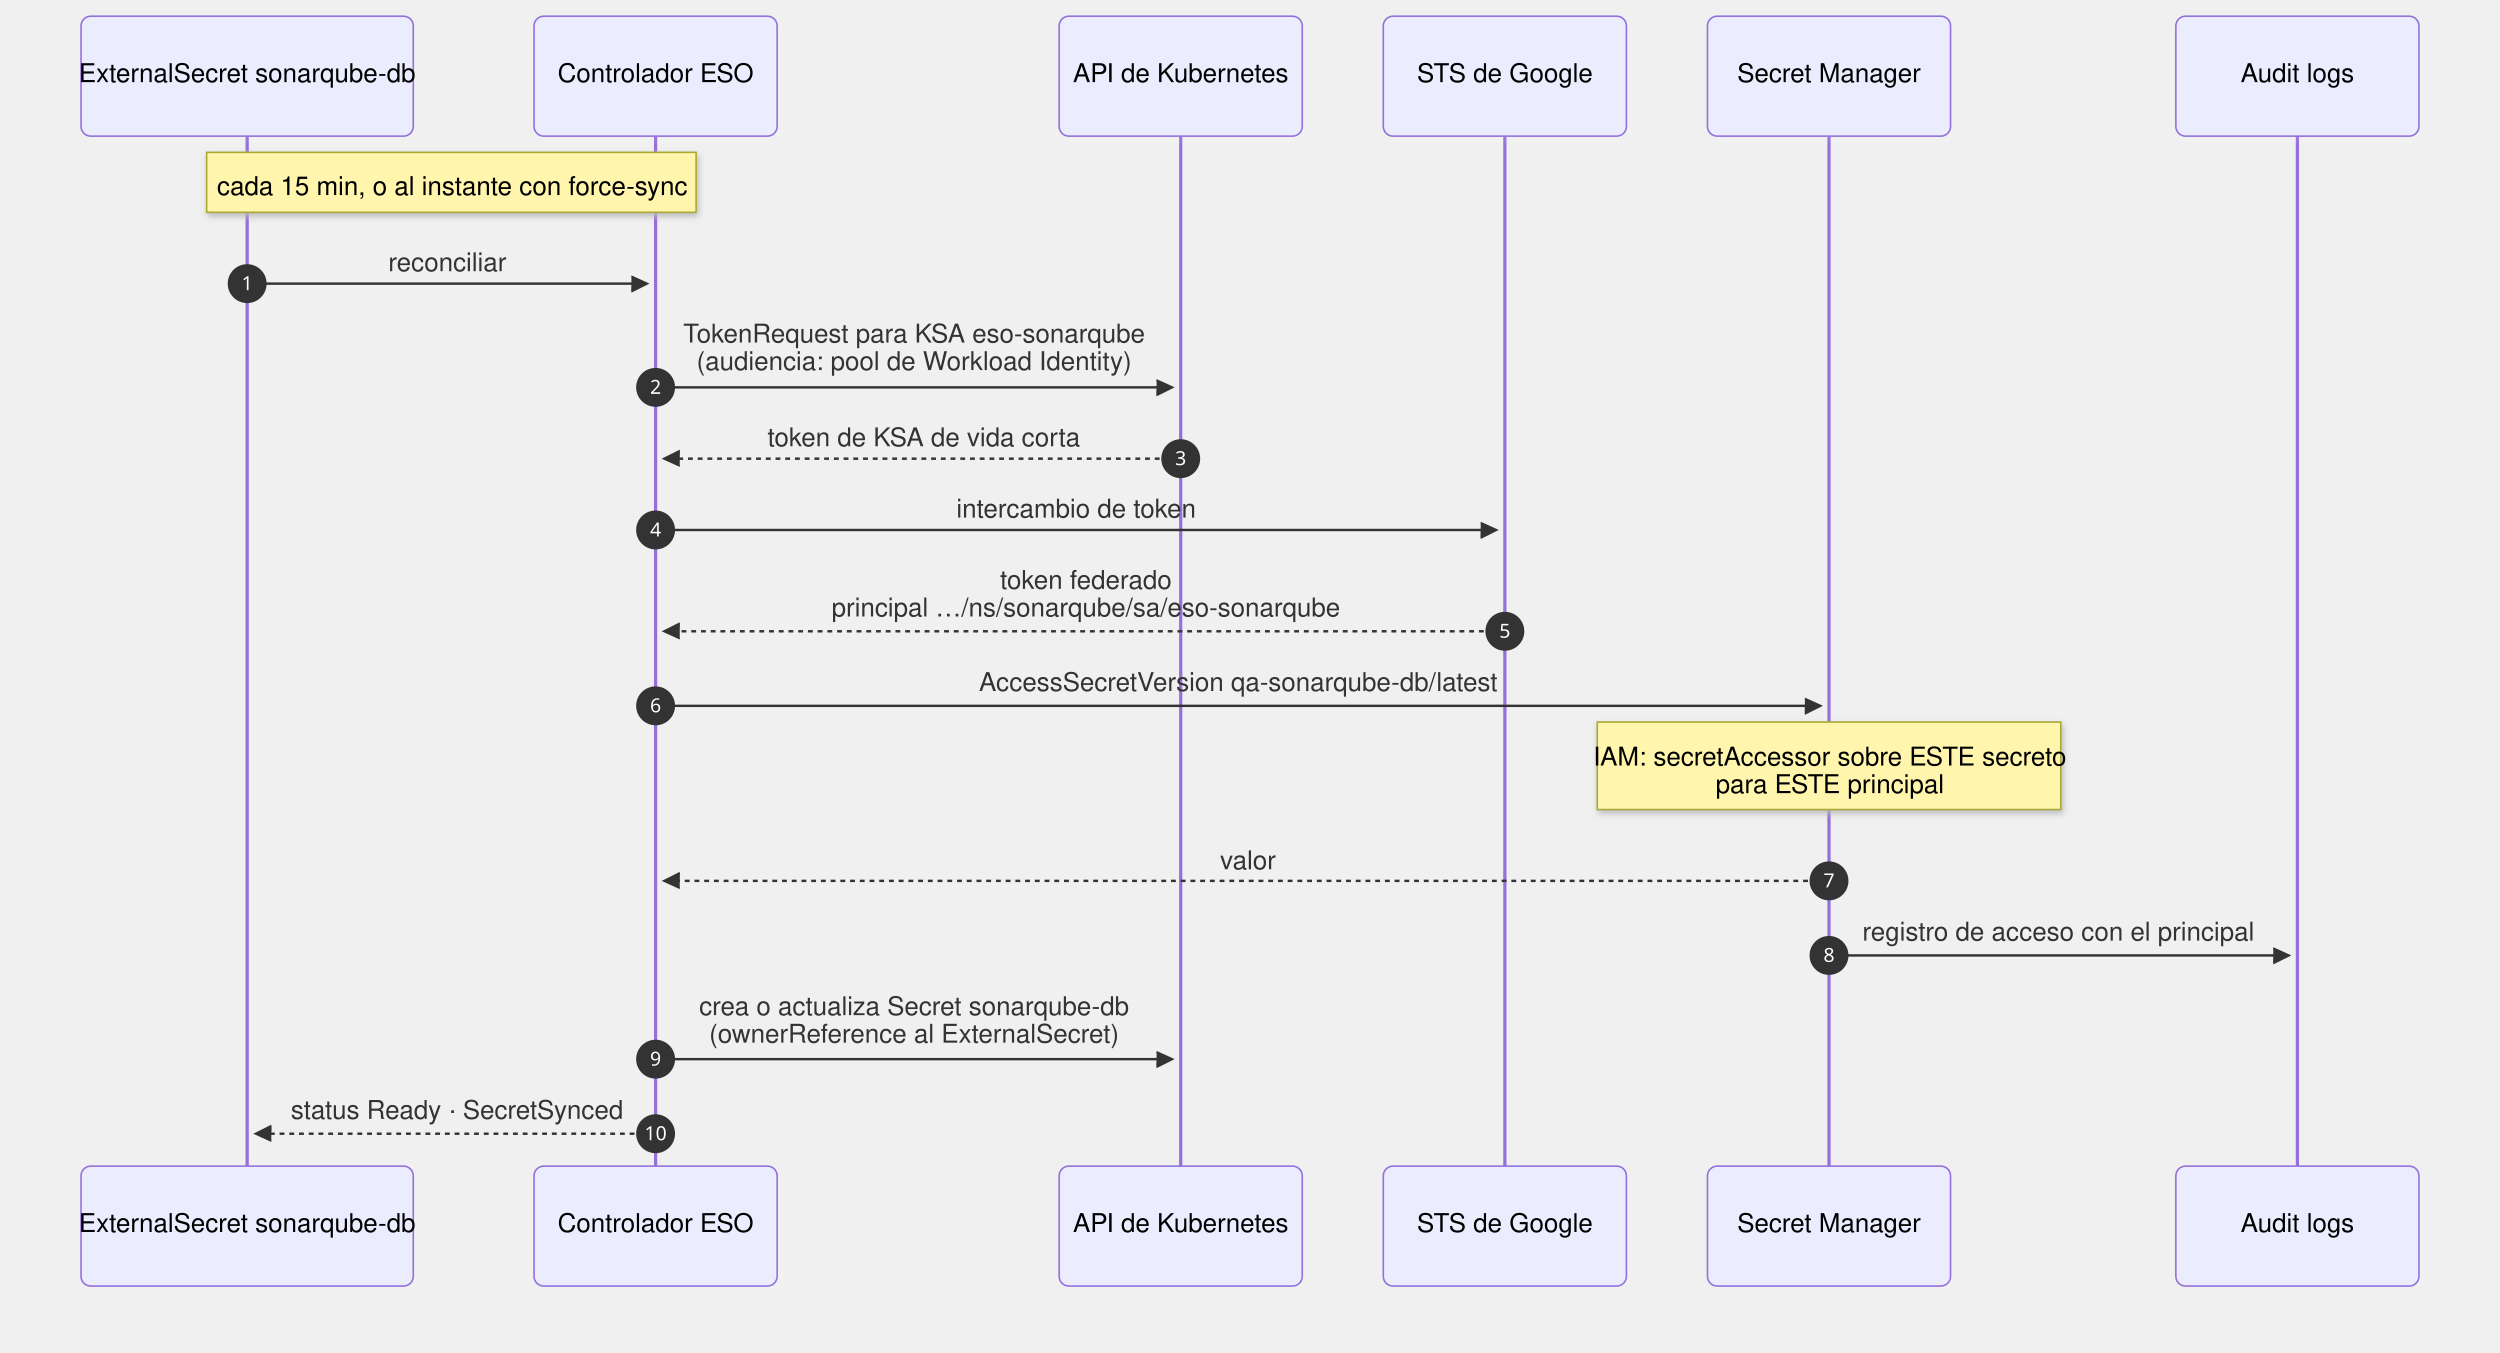
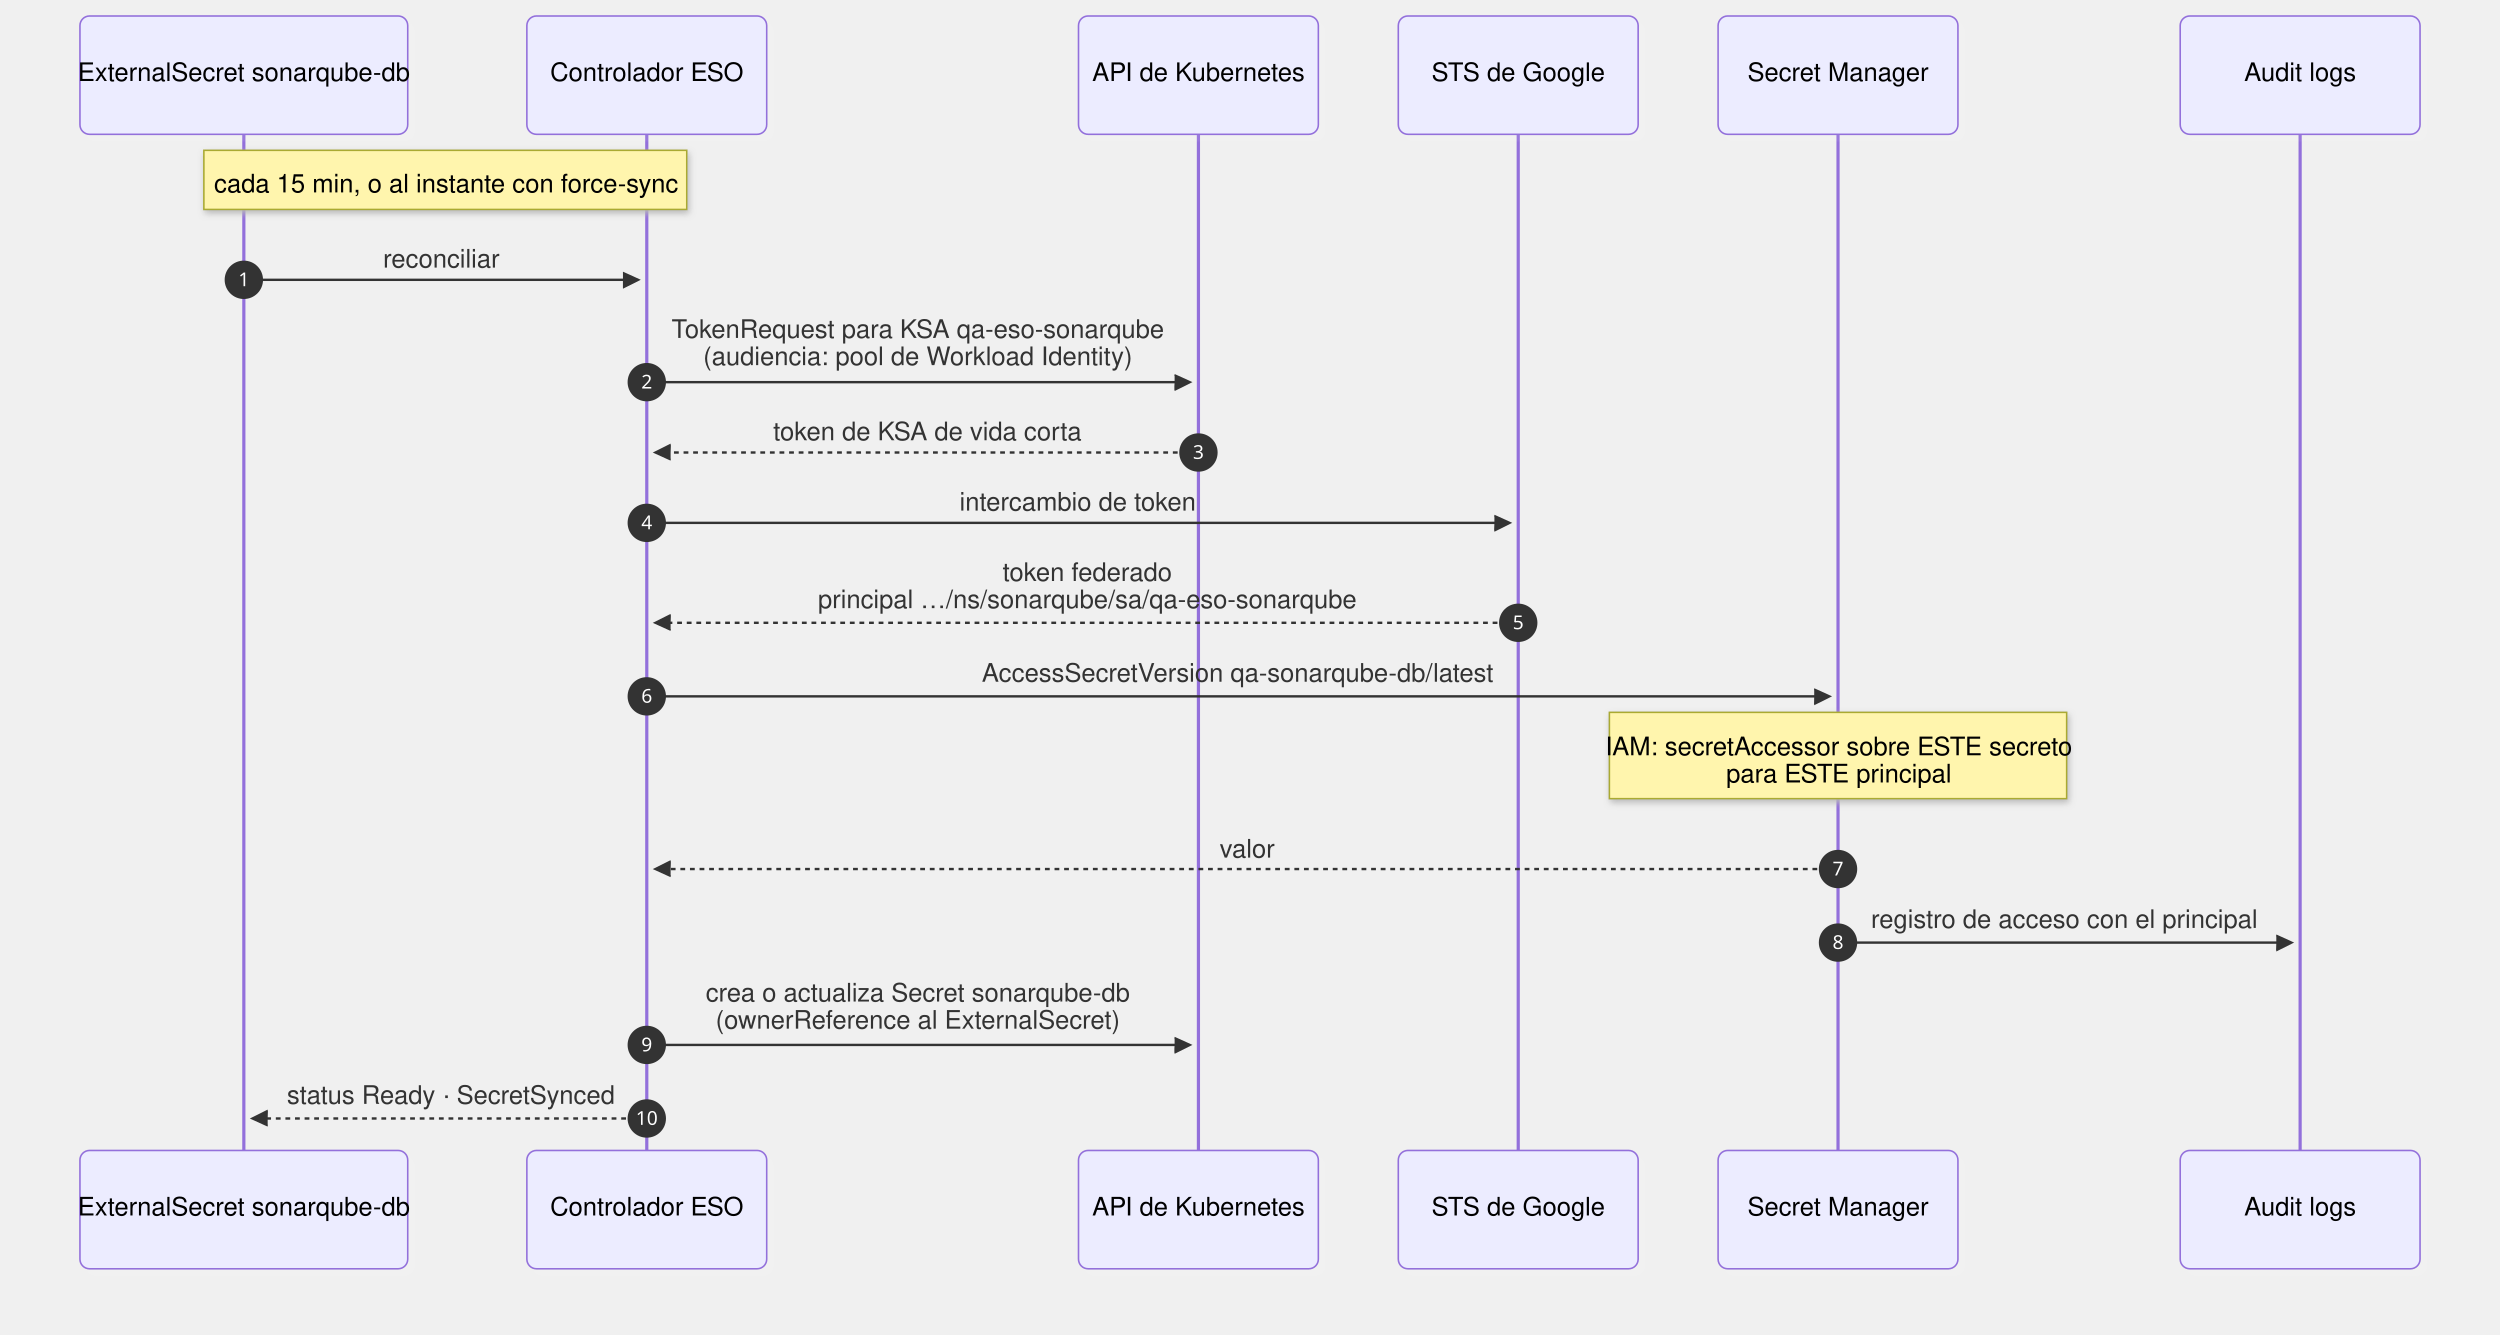
- <svg xmlns="http://www.w3.org/2000/svg" id="my-svg" width="100%" style="max-width: 1542.5px; background-color: white;" viewBox="-50 -10 1542.5 834.5" role="graphics-document document" aria-roledescription="sequence">
-   <g>
-     <rect x="1292.5" y="709.5" fill="#eaeaea" stroke="#666" width="150" height="74" name="L" rx="6" ry="6" class="actor actor-bottom" data-look="neo" filter="url(#my-svg-drop-shadow)" />
-     <text x="1367.5" y="746.5" dominant-baseline="central" alignment-baseline="central" class="actor actor-box" style="text-anchor: middle; font-size: 16px; font-weight: 400;">
-       <tspan x="1367.5" dy="0">Audit logs</tspan>
-     </text>
-   </g>
-   <g>
-     <rect x="1003.5" y="709.5" fill="#eaeaea" stroke="#666" width="150" height="74" name="SM" rx="6" ry="6" class="actor actor-bottom" data-look="neo" filter="url(#my-svg-drop-shadow)" />
-     <text x="1078.5" y="746.5" dominant-baseline="central" alignment-baseline="central" class="actor actor-box" style="text-anchor: middle; font-size: 16px; font-weight: 400;">
-       <tspan x="1078.5" dy="0">Secret Manager</tspan>
-     </text>
-   </g>
-   <g>
-     <rect x="803.5" y="709.5" fill="#eaeaea" stroke="#666" width="150" height="74" name="STS" rx="6" ry="6" class="actor actor-bottom" data-look="neo" filter="url(#my-svg-drop-shadow)" />
-     <text x="878.5" y="746.5" dominant-baseline="central" alignment-baseline="central" class="actor actor-box" style="text-anchor: middle; font-size: 16px; font-weight: 400;">
-       <tspan x="878.5" dy="0">STS de Google</tspan>
-     </text>
-   </g>
-   <g>
-     <rect x="603.5" y="709.5" fill="#eaeaea" stroke="#666" width="150" height="74" name="K" rx="6" ry="6" class="actor actor-bottom" data-look="neo" filter="url(#my-svg-drop-shadow)" />
-     <text x="678.5" y="746.5" dominant-baseline="central" alignment-baseline="central" class="actor actor-box" style="text-anchor: middle; font-size: 16px; font-weight: 400;">
-       <tspan x="678.5" dy="0">API de Kubernetes</tspan>
+ <svg xmlns="http://www.w3.org/2000/svg" id="my-svg" width="100%" style="max-width: 1563.5px; background-color: white;" viewBox="-50 -10 1563.5 834.5" role="graphics-document document" aria-roledescription="sequence">
+   <g>
+     <rect x="1313.5" y="709.5" fill="#eaeaea" stroke="#666" width="150" height="74" name="L" rx="6" ry="6" class="actor actor-bottom" data-look="neo" filter="url(#my-svg-drop-shadow)" />
+     <text x="1388.5" y="746.5" dominant-baseline="central" alignment-baseline="central" class="actor actor-box" style="text-anchor: middle; font-size: 16px; font-weight: 400;">
+       <tspan x="1388.5" dy="0">Audit logs</tspan>
+     </text>
+   </g>
+   <g>
+     <rect x="1024.5" y="709.5" fill="#eaeaea" stroke="#666" width="150" height="74" name="SM" rx="6" ry="6" class="actor actor-bottom" data-look="neo" filter="url(#my-svg-drop-shadow)" />
+     <text x="1099.5" y="746.5" dominant-baseline="central" alignment-baseline="central" class="actor actor-box" style="text-anchor: middle; font-size: 16px; font-weight: 400;">
+       <tspan x="1099.5" dy="0">Secret Manager</tspan>
+     </text>
+   </g>
+   <g>
+     <rect x="824.5" y="709.5" fill="#eaeaea" stroke="#666" width="150" height="74" name="STS" rx="6" ry="6" class="actor actor-bottom" data-look="neo" filter="url(#my-svg-drop-shadow)" />
+     <text x="899.5" y="746.5" dominant-baseline="central" alignment-baseline="central" class="actor actor-box" style="text-anchor: middle; font-size: 16px; font-weight: 400;">
+       <tspan x="899.5" dy="0">STS de Google</tspan>
+     </text>
+   </g>
+   <g>
+     <rect x="624.5" y="709.5" fill="#eaeaea" stroke="#666" width="150" height="74" name="K" rx="6" ry="6" class="actor actor-bottom" data-look="neo" filter="url(#my-svg-drop-shadow)" />
+     <text x="699.5" y="746.5" dominant-baseline="central" alignment-baseline="central" class="actor actor-box" style="text-anchor: middle; font-size: 16px; font-weight: 400;">
+       <tspan x="699.5" dy="0">API de Kubernetes</tspan>
    </text>
  </g>
  <g>
    <rect x="279.5" y="709.5" fill="#eaeaea" stroke="#666" width="150" height="74" name="C" rx="6" ry="6" class="actor actor-bottom" data-look="neo" filter="url(#my-svg-drop-shadow)" />
    <text x="354.5" y="746.5" dominant-baseline="central" alignment-baseline="central" class="actor actor-box" style="text-anchor: middle; font-size: 16px; font-weight: 400;">
      <tspan x="354.5" dy="0">Controlador ESO</tspan>
    </text>
  </g>
  <g>
    <rect x="0" y="709.5" fill="#eaeaea" stroke="#666" width="205" height="74" name="ES" rx="6" ry="6" class="actor actor-bottom" data-look="neo" filter="url(#my-svg-drop-shadow)" />
    <text x="102.5" y="746.5" dominant-baseline="central" alignment-baseline="central" class="actor actor-box" style="text-anchor: middle; font-size: 16px; font-weight: 400;">
      <tspan x="102.5" dy="0">ExternalSecret sonarqube-db</tspan>
    </text>
  </g>
  <g>
-     <line id="actor5" x1="1367.5" y1="74" x2="1367.5" y2="709.5" class="actor-line 200" stroke-width="0.5px" stroke="#999" name="L" data-et="life-line" data-id="L" />
+     <line id="actor5" x1="1388.5" y1="74" x2="1388.5" y2="709.5" class="actor-line 200" stroke-width="0.5px" stroke="#999" name="L" data-et="life-line" data-id="L" />
    <g id="root-5" data-look="neo" data-et="participant" data-type="participant" data-id="L">
-       <rect x="1292.5" y="0" fill="#eaeaea" stroke="#666" width="150" height="74" name="L" rx="6" ry="6" class="actor actor-top" data-look="neo" filter="url(#my-svg-drop-shadow)" />
-       <text x="1367.5" y="37" dominant-baseline="central" alignment-baseline="central" class="actor actor-box" style="text-anchor: middle; font-size: 16px; font-weight: 400;">
-         <tspan x="1367.5" dy="0">Audit logs</tspan>
-       </text>
-     </g>
-   </g>
-   <g>
-     <line id="actor4" x1="1078.5" y1="74" x2="1078.5" y2="709.5" class="actor-line 200" stroke-width="0.5px" stroke="#999" name="SM" data-et="life-line" data-id="SM" />
+       <rect x="1313.5" y="0" fill="#eaeaea" stroke="#666" width="150" height="74" name="L" rx="6" ry="6" class="actor actor-top" data-look="neo" filter="url(#my-svg-drop-shadow)" />
+       <text x="1388.5" y="37" dominant-baseline="central" alignment-baseline="central" class="actor actor-box" style="text-anchor: middle; font-size: 16px; font-weight: 400;">
+         <tspan x="1388.5" dy="0">Audit logs</tspan>
+       </text>
+     </g>
+   </g>
+   <g>
+     <line id="actor4" x1="1099.5" y1="74" x2="1099.5" y2="709.5" class="actor-line 200" stroke-width="0.5px" stroke="#999" name="SM" data-et="life-line" data-id="SM" />
    <g id="root-4" data-look="neo" data-et="participant" data-type="participant" data-id="SM">
-       <rect x="1003.5" y="0" fill="#eaeaea" stroke="#666" width="150" height="74" name="SM" rx="6" ry="6" class="actor actor-top" data-look="neo" filter="url(#my-svg-drop-shadow)" />
-       <text x="1078.5" y="37" dominant-baseline="central" alignment-baseline="central" class="actor actor-box" style="text-anchor: middle; font-size: 16px; font-weight: 400;">
-         <tspan x="1078.5" dy="0">Secret Manager</tspan>
-       </text>
-     </g>
-   </g>
-   <g>
-     <line id="actor3" x1="878.5" y1="74" x2="878.5" y2="709.5" class="actor-line 200" stroke-width="0.5px" stroke="#999" name="STS" data-et="life-line" data-id="STS" />
+       <rect x="1024.5" y="0" fill="#eaeaea" stroke="#666" width="150" height="74" name="SM" rx="6" ry="6" class="actor actor-top" data-look="neo" filter="url(#my-svg-drop-shadow)" />
+       <text x="1099.5" y="37" dominant-baseline="central" alignment-baseline="central" class="actor actor-box" style="text-anchor: middle; font-size: 16px; font-weight: 400;">
+         <tspan x="1099.5" dy="0">Secret Manager</tspan>
+       </text>
+     </g>
+   </g>
+   <g>
+     <line id="actor3" x1="899.5" y1="74" x2="899.5" y2="709.5" class="actor-line 200" stroke-width="0.5px" stroke="#999" name="STS" data-et="life-line" data-id="STS" />
    <g id="root-3" data-look="neo" data-et="participant" data-type="participant" data-id="STS">
-       <rect x="803.5" y="0" fill="#eaeaea" stroke="#666" width="150" height="74" name="STS" rx="6" ry="6" class="actor actor-top" data-look="neo" filter="url(#my-svg-drop-shadow)" />
-       <text x="878.5" y="37" dominant-baseline="central" alignment-baseline="central" class="actor actor-box" style="text-anchor: middle; font-size: 16px; font-weight: 400;">
-         <tspan x="878.5" dy="0">STS de Google</tspan>
-       </text>
-     </g>
-   </g>
-   <g>
-     <line id="actor2" x1="678.5" y1="74" x2="678.5" y2="709.5" class="actor-line 200" stroke-width="0.5px" stroke="#999" name="K" data-et="life-line" data-id="K" />
+       <rect x="824.5" y="0" fill="#eaeaea" stroke="#666" width="150" height="74" name="STS" rx="6" ry="6" class="actor actor-top" data-look="neo" filter="url(#my-svg-drop-shadow)" />
+       <text x="899.5" y="37" dominant-baseline="central" alignment-baseline="central" class="actor actor-box" style="text-anchor: middle; font-size: 16px; font-weight: 400;">
+         <tspan x="899.5" dy="0">STS de Google</tspan>
+       </text>
+     </g>
+   </g>
+   <g>
+     <line id="actor2" x1="699.5" y1="74" x2="699.5" y2="709.5" class="actor-line 200" stroke-width="0.5px" stroke="#999" name="K" data-et="life-line" data-id="K" />
    <g id="root-2" data-look="neo" data-et="participant" data-type="participant" data-id="K">
-       <rect x="603.5" y="0" fill="#eaeaea" stroke="#666" width="150" height="74" name="K" rx="6" ry="6" class="actor actor-top" data-look="neo" filter="url(#my-svg-drop-shadow)" />
-       <text x="678.5" y="37" dominant-baseline="central" alignment-baseline="central" class="actor actor-box" style="text-anchor: middle; font-size: 16px; font-weight: 400;">
-         <tspan x="678.5" dy="0">API de Kubernetes</tspan>
+       <rect x="624.5" y="0" fill="#eaeaea" stroke="#666" width="150" height="74" name="K" rx="6" ry="6" class="actor actor-top" data-look="neo" filter="url(#my-svg-drop-shadow)" />
+       <text x="699.5" y="37" dominant-baseline="central" alignment-baseline="central" class="actor actor-box" style="text-anchor: middle; font-size: 16px; font-weight: 400;">
+         <tspan x="699.5" dy="0">API de Kubernetes</tspan>
      </text>
    </g>
  </g>
  <g>
    <line id="actor1" x1="354.5" y1="74" x2="354.5" y2="709.5" class="actor-line 200" stroke-width="0.5px" stroke="#999" name="C" data-et="life-line" data-id="C" />
    <g id="root-1" data-look="neo" data-et="participant" data-type="participant" data-id="C">
      <rect x="279.5" y="0" fill="#eaeaea" stroke="#666" width="150" height="74" name="C" rx="6" ry="6" class="actor actor-top" data-look="neo" filter="url(#my-svg-drop-shadow)" />
      <text x="354.5" y="37" dominant-baseline="central" alignment-baseline="central" class="actor actor-box" style="text-anchor: middle; font-size: 16px; font-weight: 400;">
        <tspan x="354.5" dy="0">Controlador ESO</tspan>
      </text>
    </g>
  </g>
  <g>
    <line id="actor0" x1="102.5" y1="74" x2="102.5" y2="709.5" class="actor-line 200" stroke-width="0.5px" stroke="#999" name="ES" data-et="life-line" data-id="ES" />
    <g id="root-0" data-look="neo" data-et="participant" data-type="participant" data-id="ES">
      <rect x="0" y="0" fill="#eaeaea" stroke="#666" width="205" height="74" name="ES" rx="6" ry="6" class="actor actor-top" data-look="neo" filter="url(#my-svg-drop-shadow)" />
      <text x="102.5" y="37" dominant-baseline="central" alignment-baseline="central" class="actor actor-box" style="text-anchor: middle; font-size: 16px; font-weight: 400;">
        <tspan x="102.5" dy="0">ExternalSecret sonarqube-db</tspan>
      </text>
    </g>
  </g>
  <style>#my-svg{font-family:Helvetica,Arial,sans-serif;font-size:16px;fill:#333;}@keyframes edge-animation-frame{from{stroke-dashoffset:0;}}@keyframes dash{to{stroke-dashoffset:0;}}#my-svg .edge-animation-slow{stroke-dasharray:9,5!important;stroke-dashoffset:900;animation:dash 50s linear infinite;stroke-linecap:round;}#my-svg .edge-animation-fast{stroke-dasharray:9,5!important;stroke-dashoffset:900;animation:dash 20s linear infinite;stroke-linecap:round;}#my-svg .error-icon{fill:#552222;}#my-svg .error-text{fill:#552222;stroke:#552222;}#my-svg .edge-thickness-normal{stroke-width:1px;}#my-svg .edge-thickness-thick{stroke-width:3.5px;}#my-svg .edge-pattern-solid{stroke-dasharray:0;}#my-svg .edge-thickness-invisible{stroke-width:0;fill:none;}#my-svg .edge-pattern-dashed{stroke-dasharray:3;}#my-svg .edge-pattern-dotted{stroke-dasharray:2;}#my-svg .marker{fill:#333333;stroke:#333333;}#my-svg .marker.cross{stroke:#333333;}#my-svg svg{font-family:Helvetica,Arial,sans-serif;font-size:16px;}#my-svg p{margin:0;}#my-svg .actor{stroke:#9370DB;fill:#ECECFF;stroke-width:1;}#my-svg rect.actor.outer-path[data-look="neo"]{filter:drop-shadow(1px 2px 2px rgba(185, 185, 185, 1));}#my-svg rect.note[data-look="neo"]{stroke:#aaaa33;fill:#fff5ad;filter:drop-shadow(1px 2px 2px rgba(185, 185, 185, 1));}#my-svg text.actor&gt;tspan{fill:black;stroke:none;}#my-svg .actor-line{stroke:#9370DB;}#my-svg .innerArc{stroke-width:1.5;stroke-dasharray:none;}#my-svg .messageLine0{stroke-width:1.5;stroke-dasharray:none;stroke:#333;}#my-svg .messageLine1{stroke-width:1.5;stroke-dasharray:2,2;stroke:#333;}#my-svg [id$="-arrowhead"] path{fill:#333;stroke:#333;}#my-svg .sequenceNumber{fill:white;}#my-svg [id$="-sequencenumber"]{fill:#333;}#my-svg [id$="-crosshead"] path{fill:#333;stroke:#333;}#my-svg .messageText{fill:#333;stroke:none;}#my-svg .labelBox{stroke:#9370DB;fill:#ECECFF;filter:drop-shadow(1px 2px 2px rgba(185, 185, 185, 1));}#my-svg .labelText,#my-svg .labelText&gt;tspan{fill:black;stroke:none;}#my-svg .loopText,#my-svg .loopText&gt;tspan{fill:black;stroke:none;}#my-svg .sectionTitle,#my-svg .sectionTitle&gt;tspan{fill:black;stroke:none;}#my-svg .loopLine{stroke-width:2px;stroke-dasharray:2,2;stroke:#9370DB;fill:#9370DB;}#my-svg .note{stroke:#aaaa33;fill:#fff5ad;}#my-svg .noteText,#my-svg .noteText&gt;tspan{fill:black;stroke:none;}#my-svg .activation0{fill:#f4f4f4;stroke:#666;}#my-svg .activation1{fill:#f4f4f4;stroke:#666;}#my-svg .activation2{fill:#f4f4f4;stroke:#666;}#my-svg .actorPopupMenu{position:absolute;}#my-svg .actorPopupMenuPanel{position:absolute;fill:#ECECFF;box-shadow:0px 8px 16px 0px rgba(0,0,0,0.2);filter:drop-shadow(3px 5px 2px rgb(0 0 0 / 0.4));}#my-svg .actor-man circle,#my-svg line{fill:#ECECFF;stroke-width:2px;}#my-svg g rect.rect{filter:drop-shadow(1px 2px 2px rgba(185, 185, 185, 1));stroke:#9370DB;}#my-svg .node .neo-node{stroke:#9370DB;}#my-svg [data-look="neo"].node rect,#my-svg [data-look="neo"].cluster rect,#my-svg [data-look="neo"].node polygon{stroke:#9370DB;filter:drop-shadow(1px 2px 2px rgba(185, 185, 185, 1));}#my-svg [data-look="neo"].swimlane.cluster rect{filter:none;}#my-svg [data-look="neo"].node path{stroke:#9370DB;stroke-width:1px;}#my-svg [data-look="neo"].node .outer-path{filter:drop-shadow(1px 2px 2px rgba(185, 185, 185, 1));}#my-svg [data-look="neo"].node .neo-line path{stroke:#9370DB;filter:none;}#my-svg [data-look="neo"].node circle{stroke:#9370DB;filter:drop-shadow(1px 2px 2px rgba(185, 185, 185, 1));}#my-svg [data-look="neo"].node circle .state-start{fill:#000000;}#my-svg [data-look="neo"].icon-shape .icon{fill:#9370DB;filter:drop-shadow(1px 2px 2px rgba(185, 185, 185, 1));}#my-svg [data-look="neo"].icon-shape .icon-neo path{stroke:#9370DB;filter:drop-shadow(1px 2px 2px rgba(185, 185, 185, 1));}#my-svg :root{--mermaid-font-family:"trebuchet ms",verdana,arial,sans-serif;}</style>
  <g />
  <defs>
    <symbol id="my-svg-computer" width="24" height="24">
      <path transform="scale(.5)" d="M2 2v13h20v-13h-20zm18 11h-16v-9h16v9zm-10.228 6l.466-1h3.524l.467 1h-4.457zm14.228 3h-24l2-6h2.104l-1.33 4h18.45l-1.297-4h2.073l2 6zm-5-10h-14v-7h14v7z" />
    </symbol>
  </defs>
  <defs>
    <symbol id="my-svg-database" fill-rule="evenodd" clip-rule="evenodd">
      <path transform="scale(.5)" d="M12.258.001l.256.004.255.005.253.008.251.01.249.012.247.015.246.016.242.019.241.02.239.023.236.024.233.027.231.028.229.031.225.032.223.034.22.036.217.038.214.04.211.041.208.043.205.045.201.046.198.048.194.05.191.051.187.053.183.054.18.056.175.057.172.059.168.06.163.061.16.063.155.064.15.066.074.033.073.033.071.034.07.034.069.035.068.035.067.035.066.035.064.036.064.036.062.036.06.036.06.037.058.037.058.037.055.038.055.038.053.038.052.038.051.039.05.039.048.039.047.039.045.04.044.04.043.04.041.04.04.041.039.041.037.041.036.041.034.041.033.042.032.042.03.042.029.042.027.042.026.043.024.043.023.043.021.043.02.043.018.044.017.043.015.044.013.044.012.044.011.045.009.044.007.045.006.045.004.045.002.045.001.045v17l-.001.045-.002.045-.004.045-.006.045-.007.045-.009.044-.011.045-.012.044-.013.044-.015.044-.017.043-.018.044-.02.043-.021.043-.023.043-.024.043-.026.043-.027.042-.029.042-.03.042-.032.042-.033.042-.034.041-.036.041-.037.041-.039.041-.04.041-.041.04-.043.04-.044.04-.045.04-.047.039-.048.039-.05.039-.051.039-.052.038-.053.038-.055.038-.055.038-.058.037-.058.037-.06.037-.06.036-.062.036-.064.036-.064.036-.066.035-.067.035-.068.035-.069.035-.07.034-.071.034-.073.033-.074.033-.15.066-.155.064-.16.063-.163.061-.168.06-.172.059-.175.057-.18.056-.183.054-.187.053-.191.051-.194.05-.198.048-.201.046-.205.045-.208.043-.211.041-.214.04-.217.038-.22.036-.223.034-.225.032-.229.031-.231.028-.233.027-.236.024-.239.023-.241.02-.242.019-.246.016-.247.015-.249.012-.251.01-.253.008-.255.005-.256.004-.258.001-.258-.001-.256-.004-.255-.005-.253-.008-.251-.01-.249-.012-.247-.015-.245-.016-.243-.019-.241-.02-.238-.023-.236-.024-.234-.027-.231-.028-.228-.031-.226-.032-.223-.034-.22-.036-.217-.038-.214-.04-.211-.041-.208-.043-.204-.045-.201-.046-.198-.048-.195-.05-.19-.051-.187-.053-.184-.054-.179-.056-.176-.057-.172-.059-.167-.06-.164-.061-.159-.063-.155-.064-.151-.066-.074-.033-.072-.033-.072-.034-.07-.034-.069-.035-.068-.035-.067-.035-.066-.035-.064-.036-.063-.036-.062-.036-.061-.036-.06-.037-.058-.037-.057-.037-.056-.038-.055-.038-.053-.038-.052-.038-.051-.039-.049-.039-.049-.039-.046-.039-.046-.04-.044-.04-.043-.04-.041-.04-.04-.041-.039-.041-.037-.041-.036-.041-.034-.041-.033-.042-.032-.042-.03-.042-.029-.042-.027-.042-.026-.043-.024-.043-.023-.043-.021-.043-.02-.043-.018-.044-.017-.043-.015-.044-.013-.044-.012-.044-.011-.045-.009-.044-.007-.045-.006-.045-.004-.045-.002-.045-.001-.045v-17l.001-.045.002-.045.004-.045.006-.045.007-.045.009-.044.011-.045.012-.044.013-.044.015-.044.017-.043.018-.044.02-.043.021-.043.023-.043.024-.043.026-.043.027-.042.029-.042.03-.042.032-.042.033-.042.034-.041.036-.041.037-.041.039-.041.04-.041.041-.04.043-.04.044-.04.046-.04.046-.039.049-.039.049-.039.051-.039.052-.038.053-.038.055-.038.056-.038.057-.037.058-.037.06-.037.061-.036.062-.036.063-.036.064-.036.066-.035.067-.035.068-.035.069-.035.07-.034.072-.034.072-.033.074-.033.151-.066.155-.064.159-.063.164-.061.167-.06.172-.059.176-.057.179-.056.184-.054.187-.053.19-.051.195-.05.198-.048.201-.046.204-.045.208-.043.211-.041.214-.04.217-.038.22-.036.223-.034.226-.032.228-.031.231-.028.234-.027.236-.024.238-.023.241-.02.243-.019.245-.016.247-.015.249-.012.251-.01.253-.008.255-.005.256-.004.258-.001.258.001zm-9.258 20.499v.01l.001.021.003.021.004.022.005.021.006.022.007.022.009.023.01.022.011.023.012.023.013.023.015.023.016.024.017.023.018.024.019.024.021.024.022.025.023.024.024.025.052.049.056.05.061.051.066.051.07.051.075.051.079.052.084.052.088.052.092.052.097.052.102.051.105.052.11.052.114.051.119.051.123.051.127.05.131.05.135.05.139.048.144.049.147.047.152.047.155.047.16.045.163.045.167.043.171.043.176.041.178.041.183.039.187.039.19.037.194.035.197.035.202.033.204.031.209.03.212.029.216.027.219.025.222.024.226.021.23.02.233.018.236.016.24.015.243.012.246.01.249.008.253.005.256.004.259.001.26-.001.257-.004.254-.005.25-.008.247-.011.244-.012.241-.014.237-.016.233-.018.231-.021.226-.021.224-.024.22-.026.216-.027.212-.028.21-.031.205-.031.202-.034.198-.034.194-.036.191-.037.187-.039.183-.04.179-.04.175-.042.172-.043.168-.044.163-.045.16-.046.155-.046.152-.047.148-.048.143-.049.139-.049.136-.05.131-.05.126-.05.123-.051.118-.052.114-.051.11-.052.106-.052.101-.052.096-.052.092-.052.088-.053.083-.051.079-.052.074-.052.07-.051.065-.051.06-.051.056-.05.051-.05.023-.024.023-.025.021-.024.02-.024.019-.024.018-.024.017-.024.015-.023.014-.024.013-.023.012-.023.01-.023.01-.022.008-.022.006-.022.006-.022.004-.022.004-.021.001-.021.001-.021v-4.127l-.077.055-.08.053-.083.054-.085.053-.087.052-.09.052-.093.051-.095.05-.097.05-.1.049-.102.049-.105.048-.106.047-.109.047-.111.046-.114.045-.115.045-.118.044-.12.043-.122.042-.124.042-.126.041-.128.04-.13.04-.132.038-.134.038-.135.037-.138.037-.139.035-.142.035-.143.034-.144.033-.147.032-.148.031-.15.03-.151.03-.153.029-.154.027-.156.027-.158.026-.159.025-.161.024-.162.023-.163.022-.165.021-.166.02-.167.019-.169.018-.169.017-.171.016-.173.015-.173.014-.175.013-.175.012-.177.011-.178.01-.179.008-.179.008-.181.006-.182.005-.182.004-.184.003-.184.002h-.37l-.184-.002-.184-.003-.182-.004-.182-.005-.181-.006-.179-.008-.179-.008-.178-.01-.176-.011-.176-.012-.175-.013-.173-.014-.172-.015-.171-.016-.17-.017-.169-.018-.167-.019-.166-.02-.165-.021-.163-.022-.162-.023-.161-.024-.159-.025-.157-.026-.156-.027-.155-.027-.153-.029-.151-.03-.15-.03-.148-.031-.146-.032-.145-.033-.143-.034-.141-.035-.14-.035-.137-.037-.136-.037-.134-.038-.132-.038-.13-.04-.128-.04-.126-.041-.124-.042-.122-.042-.12-.044-.117-.043-.116-.045-.113-.045-.112-.046-.109-.047-.106-.047-.105-.048-.102-.049-.1-.049-.097-.05-.095-.05-.093-.052-.09-.051-.087-.052-.085-.053-.083-.054-.08-.054-.077-.054v4.127zm0-5.654v.011l.001.021.003.021.004.021.005.022.006.022.007.022.009.022.01.022.011.023.012.023.013.023.015.024.016.023.017.024.018.024.019.024.021.024.022.024.023.025.024.024.052.05.056.05.061.05.066.051.07.051.075.052.079.051.084.052.088.052.092.052.097.052.102.052.105.052.11.051.114.051.119.052.123.05.127.051.131.05.135.049.139.049.144.048.147.048.152.047.155.046.16.045.163.045.167.044.171.042.176.042.178.04.183.04.187.038.19.037.194.036.197.034.202.033.204.032.209.03.212.028.216.027.219.025.222.024.226.022.23.02.233.018.236.016.24.014.243.012.246.01.249.008.253.006.256.003.259.001.26-.001.257-.003.254-.006.25-.008.247-.01.244-.012.241-.015.237-.016.233-.018.231-.02.226-.022.224-.024.22-.025.216-.027.212-.029.21-.03.205-.032.202-.033.198-.035.194-.036.191-.037.187-.039.183-.039.179-.041.175-.042.172-.043.168-.044.163-.045.16-.045.155-.047.152-.047.148-.048.143-.048.139-.05.136-.049.131-.05.126-.051.123-.051.118-.051.114-.052.11-.052.106-.052.101-.052.096-.052.092-.052.088-.052.083-.052.079-.052.074-.051.07-.052.065-.051.06-.05.056-.051.051-.049.023-.025.023-.024.021-.025.02-.024.019-.024.018-.024.017-.024.015-.023.014-.023.013-.024.012-.022.01-.023.01-.023.008-.022.006-.022.006-.022.004-.021.004-.022.001-.021.001-.021v-4.139l-.077.054-.08.054-.083.054-.085.052-.087.053-.09.051-.093.051-.095.051-.097.05-.1.049-.102.049-.105.048-.106.047-.109.047-.111.046-.114.045-.115.044-.118.044-.12.044-.122.042-.124.042-.126.041-.128.04-.13.039-.132.039-.134.038-.135.037-.138.036-.139.036-.142.035-.143.033-.144.033-.147.033-.148.031-.15.03-.151.03-.153.028-.154.028-.156.027-.158.026-.159.025-.161.024-.162.023-.163.022-.165.021-.166.02-.167.019-.169.018-.169.017-.171.016-.173.015-.173.014-.175.013-.175.012-.177.011-.178.009-.179.009-.179.007-.181.007-.182.005-.182.004-.184.003-.184.002h-.37l-.184-.002-.184-.003-.182-.004-.182-.005-.181-.007-.179-.007-.179-.009-.178-.009-.176-.011-.176-.012-.175-.013-.173-.014-.172-.015-.171-.016-.17-.017-.169-.018-.167-.019-.166-.02-.165-.021-.163-.022-.162-.023-.161-.024-.159-.025-.157-.026-.156-.027-.155-.028-.153-.028-.151-.03-.15-.03-.148-.031-.146-.033-.145-.033-.143-.033-.141-.035-.14-.036-.137-.036-.136-.037-.134-.038-.132-.039-.13-.039-.128-.04-.126-.041-.124-.042-.122-.043-.12-.043-.117-.044-.116-.044-.113-.046-.112-.046-.109-.046-.106-.047-.105-.048-.102-.049-.1-.049-.097-.05-.095-.051-.093-.051-.09-.051-.087-.053-.085-.052-.083-.054-.08-.054-.077-.054v4.139zm0-5.666v.011l.001.02.003.022.004.021.005.022.006.021.007.022.009.023.01.022.011.023.012.023.013.023.015.023.016.024.017.024.018.023.019.024.021.025.022.024.023.024.024.025.052.05.056.05.061.05.066.051.07.051.075.052.079.051.084.052.088.052.092.052.097.052.102.052.105.051.11.052.114.051.119.051.123.051.127.05.131.05.135.05.139.049.144.048.147.048.152.047.155.046.16.045.163.045.167.043.171.043.176.042.178.04.183.04.187.038.19.037.194.036.197.034.202.033.204.032.209.03.212.028.216.027.219.025.222.024.226.021.23.02.233.018.236.017.24.014.243.012.246.01.249.008.253.006.256.003.259.001.26-.001.257-.003.254-.006.25-.008.247-.01.244-.013.241-.014.237-.016.233-.018.231-.02.226-.022.224-.024.22-.025.216-.027.212-.029.21-.03.205-.032.202-.033.198-.035.194-.036.191-.037.187-.039.183-.039.179-.041.175-.042.172-.043.168-.044.163-.045.16-.045.155-.047.152-.047.148-.048.143-.049.139-.049.136-.049.131-.051.126-.05.123-.051.118-.052.114-.051.11-.052.106-.052.101-.052.096-.052.092-.052.088-.052.083-.052.079-.052.074-.052.07-.051.065-.051.06-.051.056-.05.051-.049.023-.025.023-.025.021-.024.02-.024.019-.024.018-.024.017-.024.015-.023.014-.024.013-.023.012-.023.01-.022.01-.023.008-.022.006-.022.006-.022.004-.022.004-.021.001-.021.001-.021v-4.153l-.077.054-.08.054-.083.053-.085.053-.087.053-.09.051-.093.051-.095.051-.097.05-.1.049-.102.048-.105.048-.106.048-.109.046-.111.046-.114.046-.115.044-.118.044-.12.043-.122.043-.124.042-.126.041-.128.04-.13.039-.132.039-.134.038-.135.037-.138.036-.139.036-.142.034-.143.034-.144.033-.147.032-.148.032-.15.03-.151.03-.153.028-.154.028-.156.027-.158.026-.159.024-.161.024-.162.023-.163.023-.165.021-.166.02-.167.019-.169.018-.169.017-.171.016-.173.015-.173.014-.175.013-.175.012-.177.01-.178.01-.179.009-.179.007-.181.006-.182.006-.182.004-.184.003-.184.001-.185.001-.185-.001-.184-.001-.184-.003-.182-.004-.182-.006-.181-.006-.179-.007-.179-.009-.178-.01-.176-.01-.176-.012-.175-.013-.173-.014-.172-.015-.171-.016-.17-.017-.169-.018-.167-.019-.166-.02-.165-.021-.163-.023-.162-.023-.161-.024-.159-.024-.157-.026-.156-.027-.155-.028-.153-.028-.151-.03-.15-.03-.148-.032-.146-.032-.145-.033-.143-.034-.141-.034-.14-.036-.137-.036-.136-.037-.134-.038-.132-.039-.13-.039-.128-.041-.126-.041-.124-.041-.122-.043-.12-.043-.117-.044-.116-.044-.113-.046-.112-.046-.109-.046-.106-.048-.105-.048-.102-.048-.1-.05-.097-.049-.095-.051-.093-.051-.09-.052-.087-.052-.085-.053-.083-.053-.08-.054-.077-.054v4.153zm8.74-8.179l-.257.004-.254.005-.25.008-.247.011-.244.012-.241.014-.237.016-.233.018-.231.021-.226.022-.224.023-.22.026-.216.027-.212.028-.21.031-.205.032-.202.033-.198.034-.194.036-.191.038-.187.038-.183.04-.179.041-.175.042-.172.043-.168.043-.163.045-.16.046-.155.046-.152.048-.148.048-.143.048-.139.049-.136.05-.131.05-.126.051-.123.051-.118.051-.114.052-.11.052-.106.052-.101.052-.096.052-.092.052-.088.052-.083.052-.079.052-.074.051-.07.052-.065.051-.06.05-.056.05-.051.05-.023.025-.023.024-.021.024-.02.025-.019.024-.018.024-.017.023-.015.024-.014.023-.013.023-.012.023-.01.023-.01.022-.008.022-.006.023-.006.021-.004.022-.004.021-.001.021-.001.021.001.021.001.021.004.021.004.022.006.021.006.023.008.022.01.022.01.023.012.023.013.023.014.023.015.024.017.023.018.024.019.024.02.025.021.024.023.024.023.025.051.05.056.05.06.05.065.051.07.052.074.051.079.052.083.052.088.052.092.052.096.052.101.052.106.052.11.052.114.052.118.051.123.051.126.051.131.05.136.05.139.049.143.048.148.048.152.048.155.046.16.046.163.045.168.043.172.043.175.042.179.041.183.04.187.038.191.038.194.036.198.034.202.033.205.032.21.031.212.028.216.027.22.026.224.023.226.022.231.021.233.018.237.016.241.014.244.012.247.011.25.008.254.005.257.004.26.001.26-.001.257-.004.254-.005.25-.008.247-.011.244-.012.241-.014.237-.016.233-.018.231-.021.226-.022.224-.023.22-.026.216-.027.212-.028.21-.031.205-.032.202-.033.198-.034.194-.036.191-.038.187-.038.183-.04.179-.041.175-.042.172-.043.168-.043.163-.045.16-.046.155-.046.152-.048.148-.048.143-.048.139-.049.136-.05.131-.05.126-.051.123-.051.118-.051.114-.052.11-.052.106-.052.101-.052.096-.052.092-.052.088-.052.083-.052.079-.052.074-.051.07-.052.065-.051.06-.05.056-.05.051-.05.023-.025.023-.024.021-.024.02-.025.019-.024.018-.024.017-.023.015-.024.014-.023.013-.023.012-.023.01-.023.01-.022.008-.022.006-.023.006-.021.004-.022.004-.021.001-.021.001-.021-.001-.021-.001-.021-.004-.021-.004-.022-.006-.021-.006-.023-.008-.022-.01-.022-.01-.023-.012-.023-.013-.023-.014-.023-.015-.024-.017-.023-.018-.024-.019-.024-.02-.025-.021-.024-.023-.024-.023-.025-.051-.05-.056-.05-.06-.05-.065-.051-.07-.052-.074-.051-.079-.052-.083-.052-.088-.052-.092-.052-.096-.052-.101-.052-.106-.052-.11-.052-.114-.052-.118-.051-.123-.051-.126-.051-.131-.05-.136-.05-.139-.049-.143-.048-.148-.048-.152-.048-.155-.046-.16-.046-.163-.045-.168-.043-.172-.043-.175-.042-.179-.041-.183-.04-.187-.038-.191-.038-.194-.036-.198-.034-.202-.033-.205-.032-.21-.031-.212-.028-.216-.027-.22-.026-.224-.023-.226-.022-.231-.021-.233-.018-.237-.016-.241-.014-.244-.012-.247-.011-.25-.008-.254-.005-.257-.004-.26-.001-.26.001z" />
    </symbol>
  </defs>
  <defs>
    <symbol id="my-svg-clock" width="24" height="24">
      <path transform="scale(.5)" d="M12 2c5.514 0 10 4.486 10 10s-4.486 10-10 10-10-4.486-10-10 4.486-10 10-10zm0-2c-6.627 0-12 5.373-12 12s5.373 12 12 12 12-5.373 12-12-5.373-12-12-12zm5.848 12.459c.202.038.202.333.001.372-1.907.361-6.045 1.111-6.547 1.111-.719 0-1.301-.582-1.301-1.301 0-.512.77-5.447 1.125-7.445.034-.192.312-.181.343.014l.985 6.238 5.394 1.011z" />
    </symbol>
  </defs>
  <defs>
    <marker id="my-svg-arrowhead" refX="7.9" refY="5" markerUnits="userSpaceOnUse" markerWidth="12" markerHeight="12" orient="auto-start-reverse">
      <path d="M -1 0 L 10 5 L 0 10 z" />
    </marker>
  </defs>
  <defs>
    <marker id="my-svg-crosshead" markerWidth="15" markerHeight="8" orient="auto" refX="4" refY="4.5">
      <path fill="none" stroke="#000000" stroke-width="1pt" d="M 1,2 L 6,7 M 6,2 L 1,7" style="stroke-dasharray: 0, 0;" />
    </marker>
  </defs>
  <defs>
    <marker id="my-svg-filled-head" refX="15.5" refY="7" markerWidth="20" markerHeight="28" orient="auto">
      <path d="M 18,7 L9,13 L14,7 L9,1 Z" />
    </marker>
  </defs>
  <defs>
    <marker id="my-svg-sequencenumber" refX="15" refY="15" markerWidth="60" markerHeight="40" orient="auto">
      <circle cx="15" cy="15" r="6" />
    </marker>
  </defs>
  <defs>
    <marker id="my-svg-solidTopArrowHead" refX="7.9" refY="7.25" markerUnits="userSpaceOnUse" markerWidth="12" markerHeight="12" orient="auto-start-reverse">
      <path d="M 0 0 L 10 8 L 0 8 z" />
    </marker>
  </defs>
  <defs>
    <marker id="my-svg-solidBottomArrowHead" refX="7.9" refY="0.75" markerUnits="userSpaceOnUse" markerWidth="12" markerHeight="12" orient="auto-start-reverse">
      <path d="M 0 0 L 10 0 L 0 8 z" />
    </marker>
  </defs>
  <defs>
    <marker id="my-svg-stickTopArrowHead" refX="7.5" refY="7" markerUnits="userSpaceOnUse" markerWidth="12" markerHeight="12" orient="auto-start-reverse">
      <path d="M 0 0 L 7 7" stroke="black" stroke-width="1.5" fill="none" />
    </marker>
  </defs>
  <defs>
    <marker id="my-svg-stickBottomArrowHead" refX="7.5" refY="0" markerUnits="userSpaceOnUse" markerWidth="12" markerHeight="12" orient="auto-start-reverse">
      <path d="M 0 7 L 7 0" stroke="black" stroke-width="1.5" fill="none" />
    </marker>
  </defs>
  <defs>
    <filter id="my-svg-drop-shadow" height="130%" width="130%">
      <feDropShadow dx="4" dy="4" stdDeviation="0" flood-opacity="0.06" flood-color="#FFFFFF" />
    </filter>
  </defs>
  <g data-et="note" data-id="i1">
    <rect x="77.5" y="84" fill="#EDF2AE" stroke="#666" width="302" height="37" class="note" data-look="neo" />
    <text x="229" y="89" text-anchor="middle" dominant-baseline="middle" alignment-baseline="middle" class="noteText" dy="1em" style="font-size: 16px; font-weight: 400;">
      <tspan x="229">cada 15 min, o al instante con force-sync</tspan>
    </text>
  </g>
  <g data-et="note" data-id="i8">
-     <rect x="935.5" y="435.5" fill="#EDF2AE" stroke="#666" width="286" height="54" class="note" data-look="neo" />
-     <text x="1079" y="441" text-anchor="middle" dominant-baseline="middle" alignment-baseline="middle" class="noteText" dy="1em" style="font-size: 16px; font-weight: 400;">
-       <tspan x="1079">IAM: secretAccessor sobre ESTE secreto</tspan>
-     </text>
-     <text x="1079" y="458" text-anchor="middle" dominant-baseline="middle" alignment-baseline="middle" class="noteText" dy="1em" style="font-size: 16px; font-weight: 400;">
-       <tspan x="1079">para ESTE principal</tspan>
+     <rect x="956.5" y="435.5" fill="#EDF2AE" stroke="#666" width="286" height="54" class="note" data-look="neo" />
+     <text x="1100" y="441" text-anchor="middle" dominant-baseline="middle" alignment-baseline="middle" class="noteText" dy="1em" style="font-size: 16px; font-weight: 400;">
+       <tspan x="1100">IAM: secretAccessor sobre ESTE secreto</tspan>
+     </text>
+     <text x="1100" y="458" text-anchor="middle" dominant-baseline="middle" alignment-baseline="middle" class="noteText" dy="1em" style="font-size: 16px; font-weight: 400;">
+       <tspan x="1100">para ESTE principal</tspan>
    </text>
  </g>
  <text x="226" y="136" text-anchor="middle" dominant-baseline="middle" alignment-baseline="middle" class="messageText" dy="1em" style="font-size: 16px; font-weight: 400;">reconciliar</text>
  <line x1="109.5" y1="165" x2="347.5" y2="165" class="messageLine0" data-et="message" data-id="i2" data-from="ES" data-to="C" stroke-width="2" stroke="none" marker-end="url(#my-svg-arrowhead)" style="fill: none;" />
  <line x1="102.5" y1="165" x2="102.5" y2="165" stroke-width="0" marker-start="url(#my-svg-sequencenumber)" />
  <text x="102.5" y="169" font-family="sans-serif" font-size="12px" text-anchor="middle" class="sequenceNumber">1</text>
-   <text x="514" y="180" text-anchor="middle" dominant-baseline="middle" alignment-baseline="middle" class="messageText" dy="1em" style="font-size: 16px; font-weight: 400;">TokenRequest para KSA eso-sonarqube</text>
-   <text x="514" y="197" text-anchor="middle" dominant-baseline="middle" alignment-baseline="middle" class="messageText" dy="1em" style="font-size: 16px; font-weight: 400;">(audiencia: pool de Workload Identity)</text>
-   <line x1="361.5" y1="229" x2="671.5" y2="229" class="messageLine0" data-et="message" data-id="i3" data-from="C" data-to="K" stroke-width="2" stroke="none" marker-end="url(#my-svg-arrowhead)" style="fill: none;" />
+   <text x="524" y="180" text-anchor="middle" dominant-baseline="middle" alignment-baseline="middle" class="messageText" dy="1em" style="font-size: 16px; font-weight: 400;">TokenRequest para KSA qa-eso-sonarqube</text>
+   <text x="524" y="197" text-anchor="middle" dominant-baseline="middle" alignment-baseline="middle" class="messageText" dy="1em" style="font-size: 16px; font-weight: 400;">(audiencia: pool de Workload Identity)</text>
+   <line x1="361.5" y1="229" x2="692.5" y2="229" class="messageLine0" data-et="message" data-id="i3" data-from="C" data-to="K" stroke-width="2" stroke="none" marker-end="url(#my-svg-arrowhead)" style="fill: none;" />
  <line x1="354.5" y1="229" x2="354.5" y2="229" stroke-width="0" marker-start="url(#my-svg-sequencenumber)" />
  <text x="354.5" y="233" font-family="sans-serif" font-size="12px" text-anchor="middle" class="sequenceNumber">2</text>
-   <text x="520" y="244" text-anchor="middle" dominant-baseline="middle" alignment-baseline="middle" class="messageText" dy="1em" style="font-size: 16px; font-weight: 400;">token de KSA de vida corta</text>
-   <line x1="683.5" y1="273" x2="361.5" y2="273" class="messageLine1" data-et="message" data-id="i4" data-from="K" data-to="C" stroke-width="2" stroke="none" marker-end="url(#my-svg-arrowhead)" style="stroke-dasharray: 3, 3; fill: none;" />
-   <line x1="678.5" y1="273" x2="678.5" y2="273" stroke-width="0" marker-start="url(#my-svg-sequencenumber)" />
-   <text x="678.5" y="277" font-family="sans-serif" font-size="12px" text-anchor="middle" class="sequenceNumber">3</text>
-   <text x="614" y="288" text-anchor="middle" dominant-baseline="middle" alignment-baseline="middle" class="messageText" dy="1em" style="font-size: 16px; font-weight: 400;">intercambio de token</text>
-   <line x1="361.5" y1="317" x2="871.5" y2="317" class="messageLine0" data-et="message" data-id="i5" data-from="C" data-to="STS" stroke-width="2" stroke="none" marker-end="url(#my-svg-arrowhead)" style="fill: none;" />
+   <text x="530" y="244" text-anchor="middle" dominant-baseline="middle" alignment-baseline="middle" class="messageText" dy="1em" style="font-size: 16px; font-weight: 400;">token de KSA de vida corta</text>
+   <line x1="704.5" y1="273" x2="361.5" y2="273" class="messageLine1" data-et="message" data-id="i4" data-from="K" data-to="C" stroke-width="2" stroke="none" marker-end="url(#my-svg-arrowhead)" style="stroke-dasharray: 3, 3; fill: none;" />
+   <line x1="699.5" y1="273" x2="699.5" y2="273" stroke-width="0" marker-start="url(#my-svg-sequencenumber)" />
+   <text x="699.5" y="277" font-family="sans-serif" font-size="12px" text-anchor="middle" class="sequenceNumber">3</text>
+   <text x="624" y="288" text-anchor="middle" dominant-baseline="middle" alignment-baseline="middle" class="messageText" dy="1em" style="font-size: 16px; font-weight: 400;">intercambio de token</text>
+   <line x1="361.5" y1="317" x2="892.5" y2="317" class="messageLine0" data-et="message" data-id="i5" data-from="C" data-to="STS" stroke-width="2" stroke="none" marker-end="url(#my-svg-arrowhead)" style="fill: none;" />
  <line x1="354.5" y1="317" x2="354.5" y2="317" stroke-width="0" marker-start="url(#my-svg-sequencenumber)" />
  <text x="354.5" y="321" font-family="sans-serif" font-size="12px" text-anchor="middle" class="sequenceNumber">4</text>
-   <text x="620" y="332" text-anchor="middle" dominant-baseline="middle" alignment-baseline="middle" class="messageText" dy="1em" style="font-size: 16px; font-weight: 400;">token federado</text>
-   <text x="620" y="349" text-anchor="middle" dominant-baseline="middle" alignment-baseline="middle" class="messageText" dy="1em" style="font-size: 16px; font-weight: 400;">principal …/ns/sonarqube/sa/eso-sonarqube</text>
-   <line x1="883.5" y1="379.5" x2="361.5" y2="379.5" class="messageLine1" data-et="message" data-id="i6" data-from="STS" data-to="C" stroke-width="2" stroke="none" marker-end="url(#my-svg-arrowhead)" style="stroke-dasharray: 3, 3; fill: none;" />
-   <line x1="878.5" y1="379.5" x2="878.5" y2="379.5" stroke-width="0" marker-start="url(#my-svg-sequencenumber)" />
-   <text x="878.5" y="383.5" font-family="sans-serif" font-size="12px" text-anchor="middle" class="sequenceNumber">5</text>
-   <text x="714" y="395" text-anchor="middle" dominant-baseline="middle" alignment-baseline="middle" class="messageText" dy="1em" style="font-size: 16px; font-weight: 400;">AccessSecretVersion qa-sonarqube-db/latest</text>
-   <line x1="361.5" y1="425.5" x2="1071.5" y2="425.5" class="messageLine0" data-et="message" data-id="i7" data-from="C" data-to="SM" stroke-width="2" stroke="none" marker-end="url(#my-svg-arrowhead)" style="fill: none;" />
+   <text x="630" y="332" text-anchor="middle" dominant-baseline="middle" alignment-baseline="middle" class="messageText" dy="1em" style="font-size: 16px; font-weight: 400;">token federado</text>
+   <text x="630" y="349" text-anchor="middle" dominant-baseline="middle" alignment-baseline="middle" class="messageText" dy="1em" style="font-size: 16px; font-weight: 400;">principal …/ns/sonarqube/sa/qa-eso-sonarqube</text>
+   <line x1="904.5" y1="379.5" x2="361.5" y2="379.5" class="messageLine1" data-et="message" data-id="i6" data-from="STS" data-to="C" stroke-width="2" stroke="none" marker-end="url(#my-svg-arrowhead)" style="stroke-dasharray: 3, 3; fill: none;" />
+   <line x1="899.5" y1="379.5" x2="899.5" y2="379.5" stroke-width="0" marker-start="url(#my-svg-sequencenumber)" />
+   <text x="899.5" y="383.5" font-family="sans-serif" font-size="12px" text-anchor="middle" class="sequenceNumber">5</text>
+   <text x="724" y="395" text-anchor="middle" dominant-baseline="middle" alignment-baseline="middle" class="messageText" dy="1em" style="font-size: 16px; font-weight: 400;">AccessSecretVersion qa-sonarqube-db/latest</text>
+   <line x1="361.5" y1="425.5" x2="1092.5" y2="425.5" class="messageLine0" data-et="message" data-id="i7" data-from="C" data-to="SM" stroke-width="2" stroke="none" marker-end="url(#my-svg-arrowhead)" style="fill: none;" />
  <line x1="354.5" y1="425.5" x2="354.5" y2="425.5" stroke-width="0" marker-start="url(#my-svg-sequencenumber)" />
  <text x="354.5" y="429.5" font-family="sans-serif" font-size="12px" text-anchor="middle" class="sequenceNumber">6</text>
-   <text x="720" y="505" text-anchor="middle" dominant-baseline="middle" alignment-baseline="middle" class="messageText" dy="1em" style="font-size: 16px; font-weight: 400;">valor</text>
-   <line x1="1083.5" y1="533.5" x2="361.5" y2="533.5" class="messageLine1" data-et="message" data-id="i9" data-from="SM" data-to="C" stroke-width="2" stroke="none" marker-end="url(#my-svg-arrowhead)" style="stroke-dasharray: 3, 3; fill: none;" />
-   <line x1="1078.5" y1="533.5" x2="1078.5" y2="533.5" stroke-width="0" marker-start="url(#my-svg-sequencenumber)" />
-   <text x="1078.5" y="537.5" font-family="sans-serif" font-size="12px" text-anchor="middle" class="sequenceNumber">7</text>
-   <text x="1220" y="549" text-anchor="middle" dominant-baseline="middle" alignment-baseline="middle" class="messageText" dy="1em" style="font-size: 16px; font-weight: 400;">registro de acceso con el principal</text>
-   <line x1="1085.5" y1="579.5" x2="1360.5" y2="579.5" class="messageLine0" data-et="message" data-id="i10" data-from="SM" data-to="L" stroke-width="2" stroke="none" marker-end="url(#my-svg-arrowhead)" style="fill: none;" />
-   <line x1="1078.5" y1="579.5" x2="1078.5" y2="579.5" stroke-width="0" marker-start="url(#my-svg-sequencenumber)" />
-   <text x="1078.5" y="583.5" font-family="sans-serif" font-size="12px" text-anchor="middle" class="sequenceNumber">8</text>
-   <text x="514" y="595" text-anchor="middle" dominant-baseline="middle" alignment-baseline="middle" class="messageText" dy="1em" style="font-size: 16px; font-weight: 400;">crea o actualiza Secret sonarqube-db</text>
-   <text x="514" y="612" text-anchor="middle" dominant-baseline="middle" alignment-baseline="middle" class="messageText" dy="1em" style="font-size: 16px; font-weight: 400;">(ownerReference al ExternalSecret)</text>
-   <line x1="361.5" y1="643.5" x2="671.5" y2="643.5" class="messageLine0" data-et="message" data-id="i11" data-from="C" data-to="K" stroke-width="2" stroke="none" marker-end="url(#my-svg-arrowhead)" style="fill: none;" />
+   <text x="730" y="505" text-anchor="middle" dominant-baseline="middle" alignment-baseline="middle" class="messageText" dy="1em" style="font-size: 16px; font-weight: 400;">valor</text>
+   <line x1="1104.5" y1="533.5" x2="361.5" y2="533.5" class="messageLine1" data-et="message" data-id="i9" data-from="SM" data-to="C" stroke-width="2" stroke="none" marker-end="url(#my-svg-arrowhead)" style="stroke-dasharray: 3, 3; fill: none;" />
+   <line x1="1099.5" y1="533.5" x2="1099.5" y2="533.5" stroke-width="0" marker-start="url(#my-svg-sequencenumber)" />
+   <text x="1099.5" y="537.5" font-family="sans-serif" font-size="12px" text-anchor="middle" class="sequenceNumber">7</text>
+   <text x="1241" y="549" text-anchor="middle" dominant-baseline="middle" alignment-baseline="middle" class="messageText" dy="1em" style="font-size: 16px; font-weight: 400;">registro de acceso con el principal</text>
+   <line x1="1106.5" y1="579.5" x2="1381.5" y2="579.5" class="messageLine0" data-et="message" data-id="i10" data-from="SM" data-to="L" stroke-width="2" stroke="none" marker-end="url(#my-svg-arrowhead)" style="fill: none;" />
+   <line x1="1099.5" y1="579.5" x2="1099.5" y2="579.5" stroke-width="0" marker-start="url(#my-svg-sequencenumber)" />
+   <text x="1099.5" y="583.5" font-family="sans-serif" font-size="12px" text-anchor="middle" class="sequenceNumber">8</text>
+   <text x="524" y="595" text-anchor="middle" dominant-baseline="middle" alignment-baseline="middle" class="messageText" dy="1em" style="font-size: 16px; font-weight: 400;">crea o actualiza Secret sonarqube-db</text>
+   <text x="524" y="612" text-anchor="middle" dominant-baseline="middle" alignment-baseline="middle" class="messageText" dy="1em" style="font-size: 16px; font-weight: 400;">(ownerReference al ExternalSecret)</text>
+   <line x1="361.5" y1="643.5" x2="692.5" y2="643.5" class="messageLine0" data-et="message" data-id="i11" data-from="C" data-to="K" stroke-width="2" stroke="none" marker-end="url(#my-svg-arrowhead)" style="fill: none;" />
  <line x1="354.5" y1="643.5" x2="354.5" y2="643.5" stroke-width="0" marker-start="url(#my-svg-sequencenumber)" />
  <text x="354.5" y="647.5" font-family="sans-serif" font-size="12px" text-anchor="middle" class="sequenceNumber">9</text>
  <text x="232" y="659" text-anchor="middle" dominant-baseline="middle" alignment-baseline="middle" class="messageText" dy="1em" style="font-size: 16px; font-weight: 400;">status Ready · SecretSynced</text>
  <line x1="359.5" y1="689.5" x2="109.5" y2="689.5" class="messageLine1" data-et="message" data-id="i12" data-from="C" data-to="ES" stroke-width="2" stroke="none" marker-end="url(#my-svg-arrowhead)" style="stroke-dasharray: 3, 3; fill: none;" />
  <line x1="354.5" y1="689.5" x2="354.5" y2="689.5" stroke-width="0" marker-start="url(#my-svg-sequencenumber)" />
  <text x="354.5" y="693.5" font-family="sans-serif" font-size="12px" text-anchor="middle" class="sequenceNumber">10</text>
</svg>
